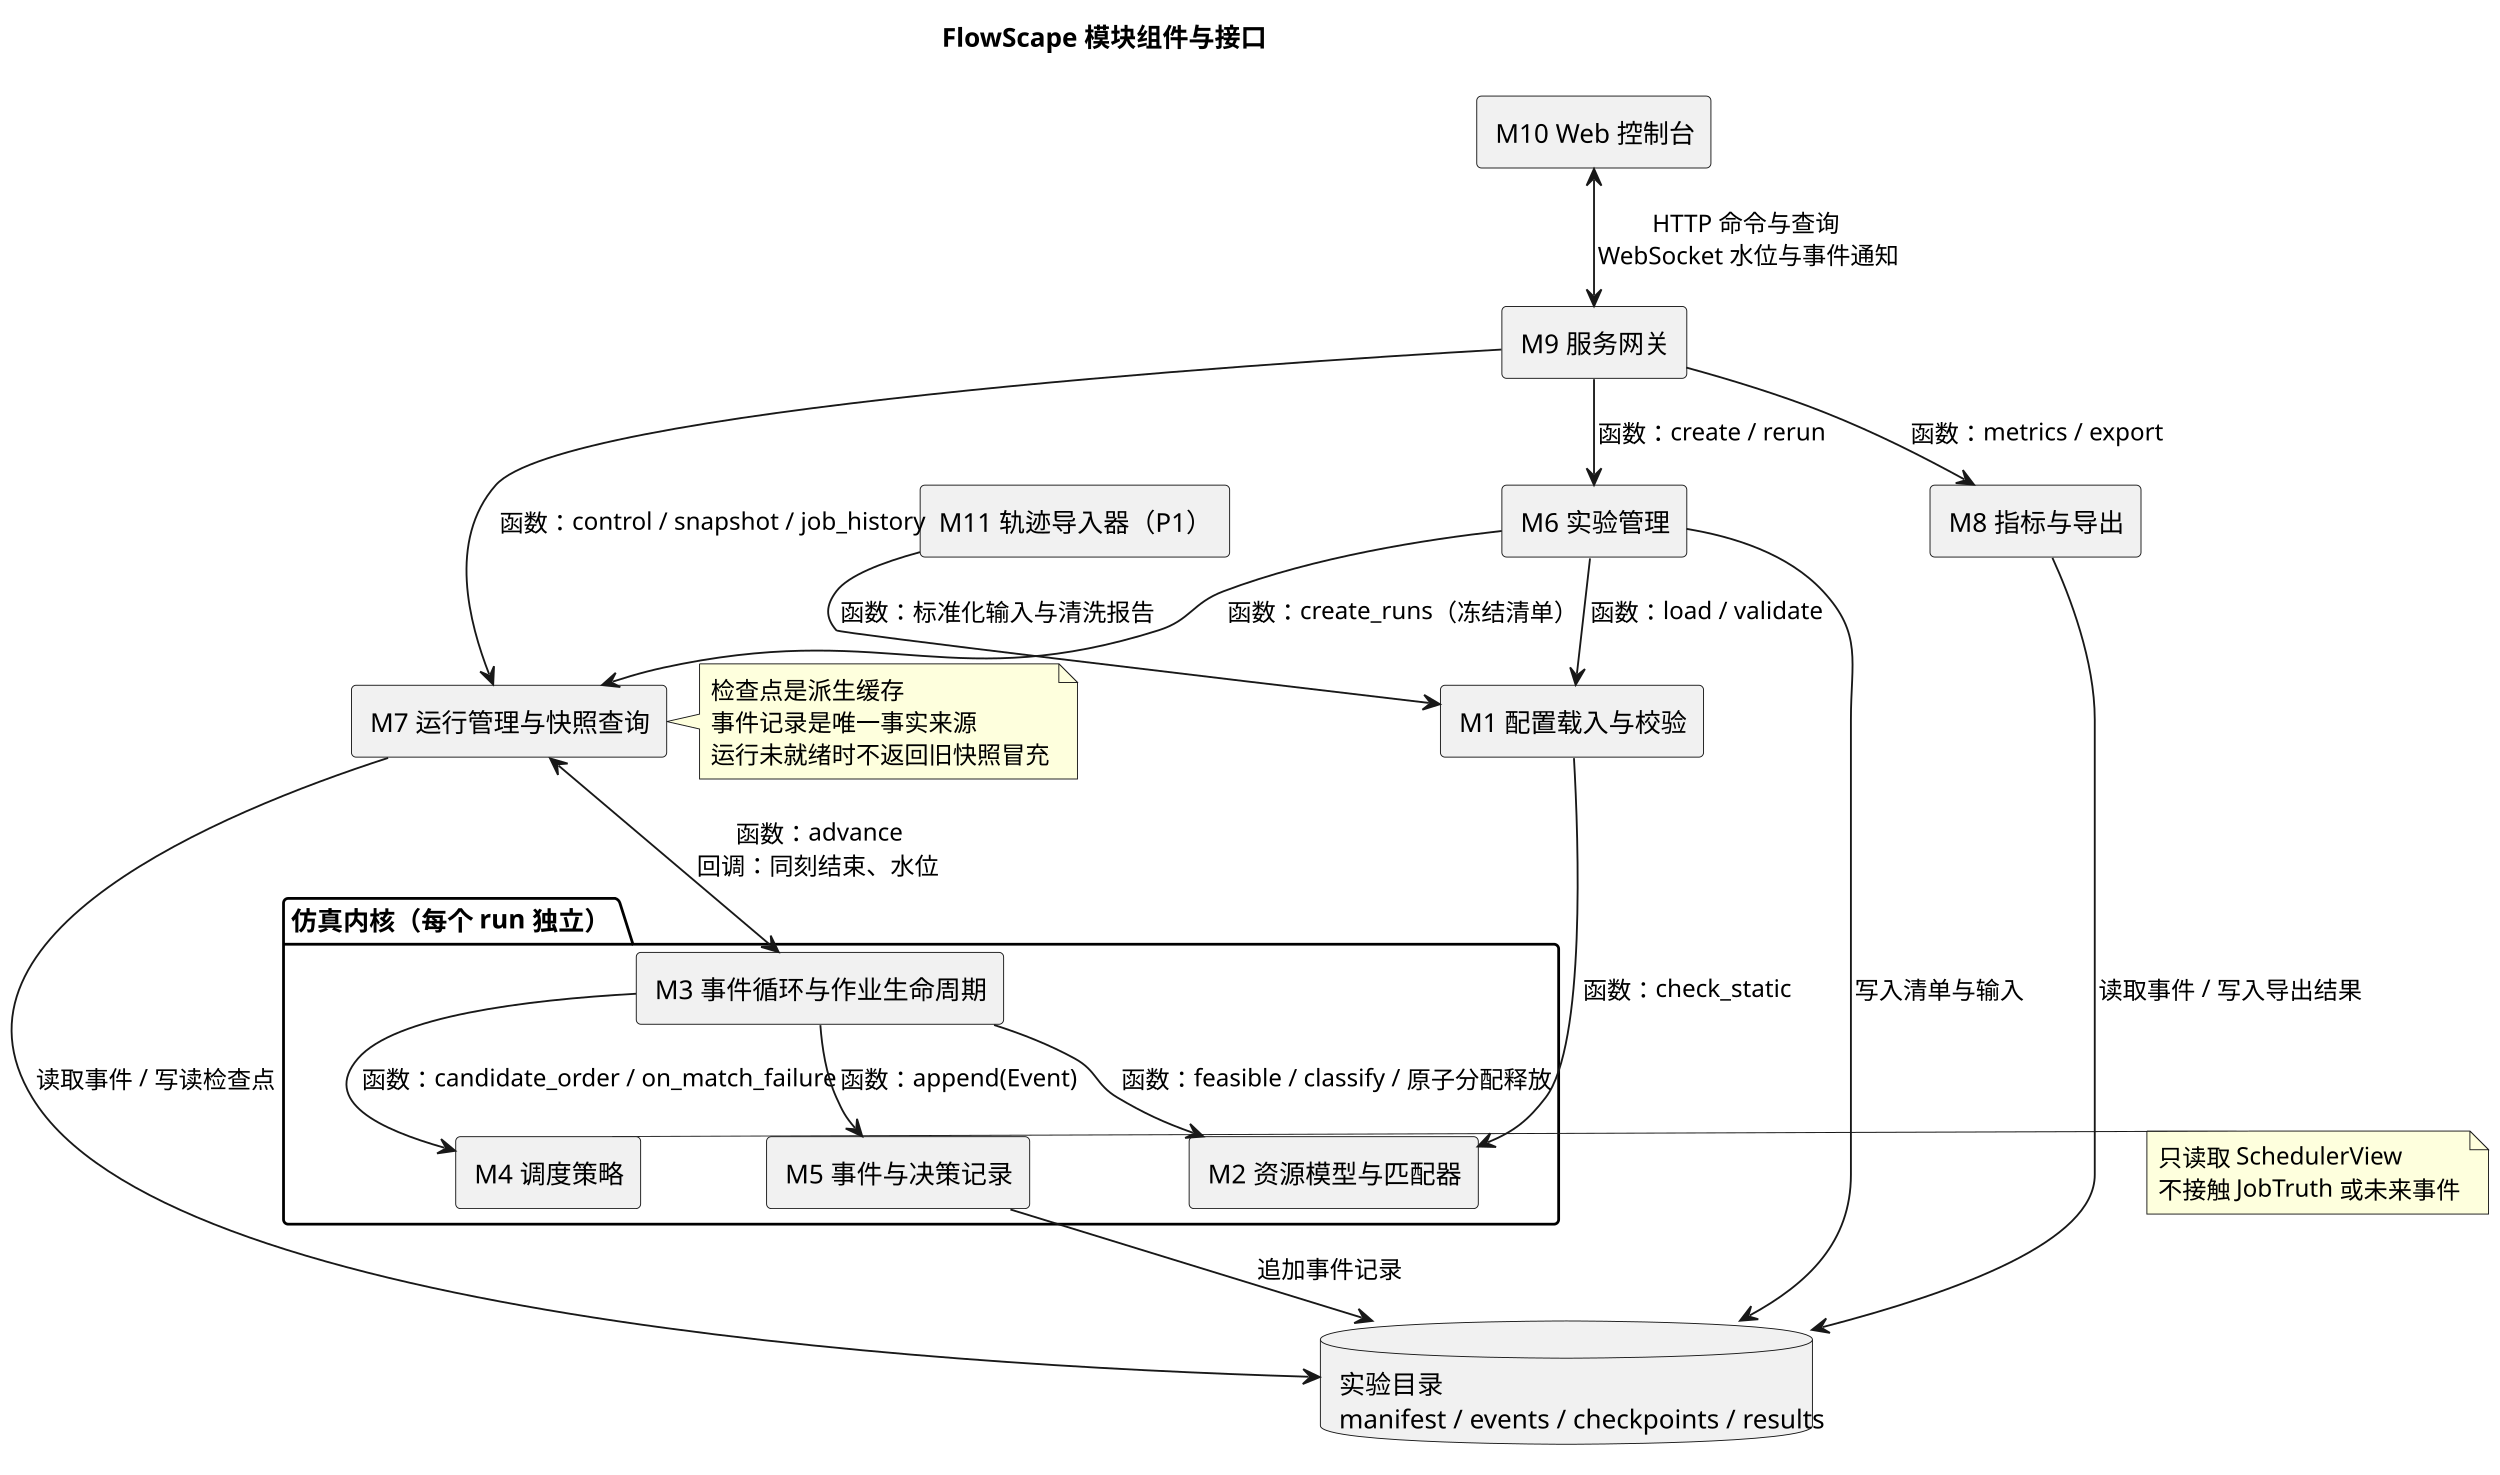
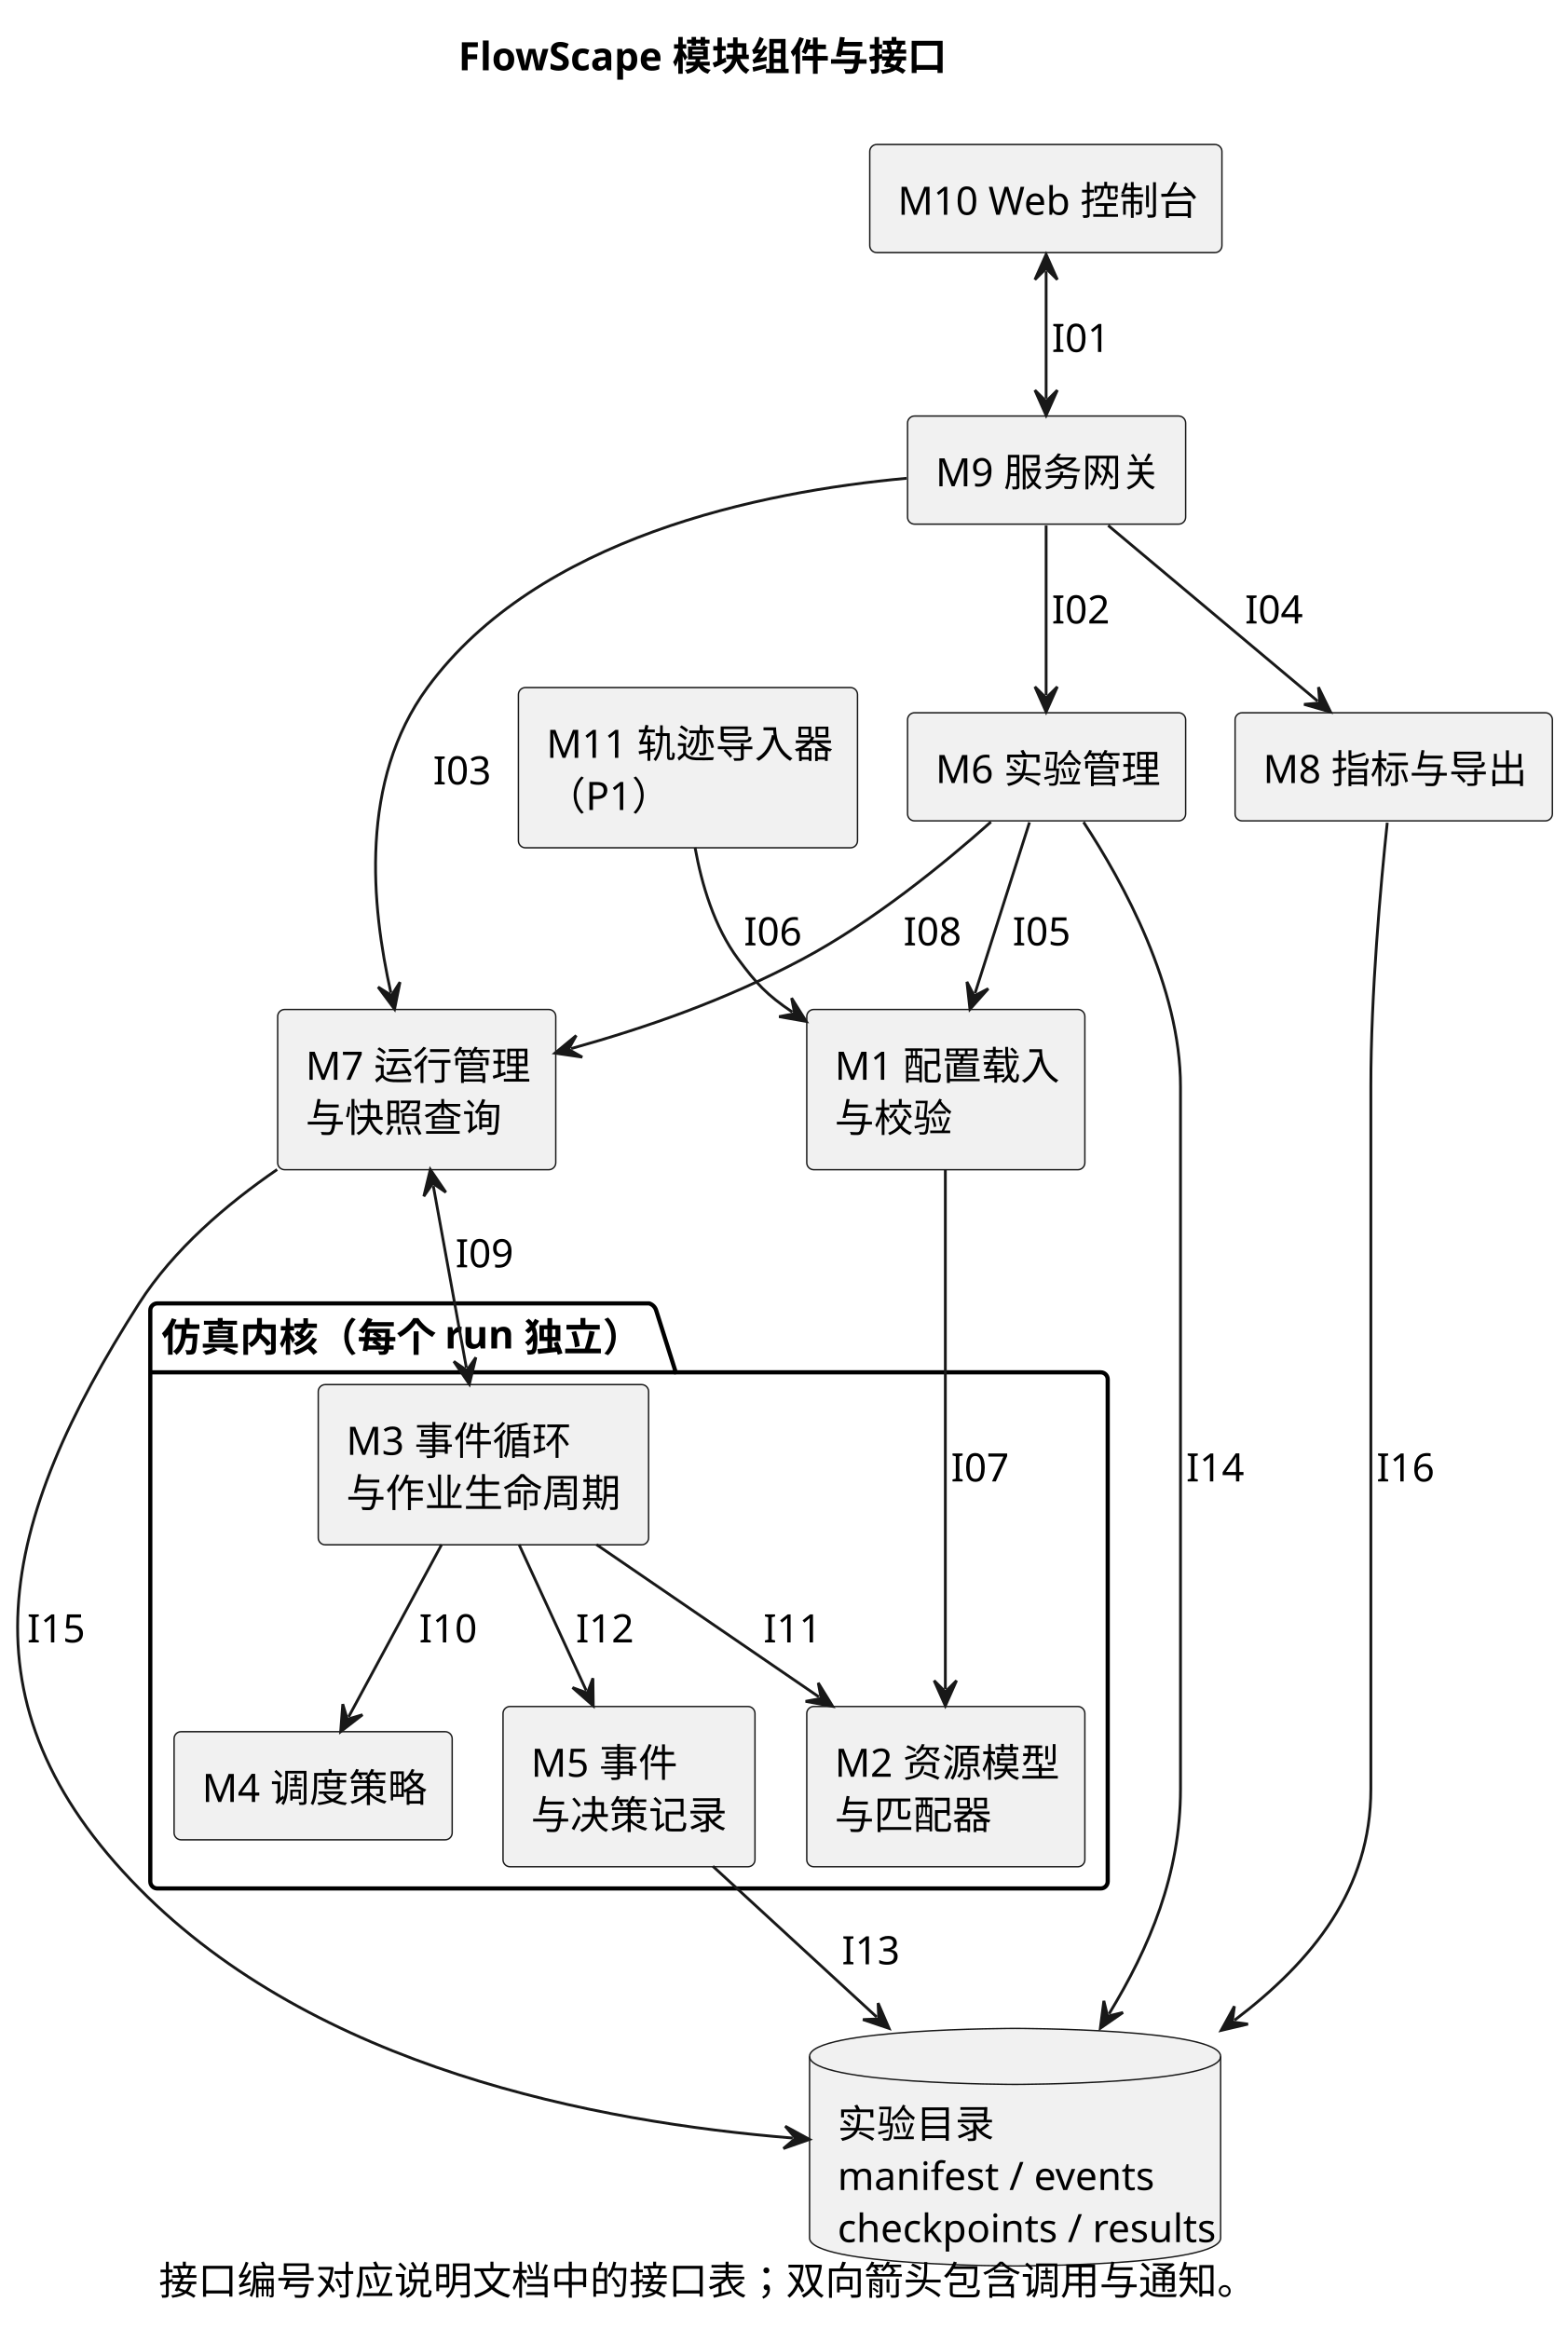
- <svg xmlns="http://www.w3.org/2000/svg" contentStyleType="text/css" data-diagram-type="DESCRIPTION" height="792px" preserveAspectRatio="none" style="width:1343px;height:792px;background:#FFFFFF;" version="1.1" viewBox="0 0 1343 792" width="1343px" zoomAndPan="magnify">
+ <svg xmlns="http://www.w3.org/2000/svg" contentStyleType="text/css" data-diagram-type="DESCRIPTION" height="832px" preserveAspectRatio="none" style="width:560px;height:832px;background:#FFFFFF;" version="1.1" viewBox="0 0 560 832" width="560px" zoomAndPan="magnify">
  <defs />
  <g>
    <g class="title" data-source-line="2">
-       <text fill="#000000" font-family="sans-serif" font-size="14" font-weight="bold" lengthAdjust="spacing" textLength="178.083" x="505.959" y="25.107">FlowScape 模块组件与接口</text>
+       <text fill="#000000" font-family="sans-serif" font-size="14" font-weight="bold" lengthAdjust="spacing" textLength="178.083" x="163.708" y="25.107">FlowScape 模块组件与接口</text>
    </g>
-     <g class="cluster" data-entity="....... run ..." data-source-line="12" data-uid="ent0009" id="cluster_....... run ...">
-       <path d="M154.808,482.621 L330.514,482.621 A3.75,3.75 0 0 1 333.014,485.121 L340.014,507.242 L834.808,507.242 A2.5,2.5 0 0 1 837.308,509.742 L837.308,655.121 A2.5,2.5 0 0 1 834.808,657.621 L154.808,657.621 A2.5,2.5 0 0 1 152.308,655.121 L152.308,485.121 A2.5,2.5 0 0 1 154.808,482.621" fill="none" style="stroke:#000000;stroke-width:1.5;" />
-       <line style="stroke:#000000;stroke-width:1.5;" x1="152.308" x2="340.014" y1="507.242" y2="507.242" />
-       <text fill="#000000" font-family="sans-serif" font-size="14" font-weight="bold" lengthAdjust="spacing" textLength="174.706" x="156.308" y="499.728">仿真内核（每个 run 独立）</text>
+     <g class="cluster" data-entity="....... run ..." data-source-line="15" data-uid="ent0009" id="cluster_....... run ...">
+       <path d="M56.184,465.621 L231.89,465.621 A3.75,3.75 0 0 1 234.39,468.121 L241.39,490.242 L393.184,490.242 A2.5,2.5 0 0 1 395.684,492.742 L395.684,672.121 A2.5,2.5 0 0 1 393.184,674.621 L56.184,674.621 A2.5,2.5 0 0 1 53.684,672.121 L53.684,468.121 A2.5,2.5 0 0 1 56.184,465.621" fill="none" style="stroke:#000000;stroke-width:1.5;" />
+       <line style="stroke:#000000;stroke-width:1.5;" x1="53.684" x2="241.39" y1="490.242" y2="490.242" />
+       <text fill="#000000" font-family="sans-serif" font-size="14" font-weight="bold" lengthAdjust="spacing" textLength="174.706" x="57.684" y="482.728">仿真内核（每个 run 独立）</text>
    </g>
-     <g class="entity" data-entity="M10" data-source-line="5" data-uid="ent0002" id="entity_M10">
-       <rect fill="#F1F1F1" height="38.621" rx="2.5" ry="2.5" style="stroke:#181818;stroke-width:0.5;" width="125.8" x="793.308" y="51.621" />
-       <text fill="#000000" font-family="sans-serif" font-size="14" lengthAdjust="spacing" textLength="105.8" x="803.308" y="76.728">M10 Web 控制台</text>
+     <g class="entity" data-entity="M10" data-source-line="8" data-uid="ent0002" id="entity_M10">
+       <rect fill="#F1F1F1" height="38.621" rx="2.5" ry="2.5" style="stroke:#181818;stroke-width:0.5;" width="125.8" x="310.684" y="51.621" />
+       <text fill="#000000" font-family="sans-serif" font-size="14" lengthAdjust="spacing" textLength="105.8" x="320.684" y="76.728">M10 Web 控制台</text>
    </g>
-     <g class="entity" data-entity="M9" data-source-line="6" data-uid="ent0003" id="entity_M9">
-       <rect fill="#F1F1F1" height="38.621" rx="2.5" ry="2.5" style="stroke:#181818;stroke-width:0.5;" width="99.338" x="806.808" y="164.621" />
-       <text fill="#000000" font-family="sans-serif" font-size="14" lengthAdjust="spacing" textLength="79.338" x="816.808" y="189.728">M9 服务网关</text>
+     <g class="entity" data-entity="M9" data-source-line="9" data-uid="ent0003" id="entity_M9">
+       <rect fill="#F1F1F1" height="38.621" rx="2.5" ry="2.5" style="stroke:#181818;stroke-width:0.5;" width="99.338" x="324.184" y="148.621" />
+       <text fill="#000000" font-family="sans-serif" font-size="14" lengthAdjust="spacing" textLength="79.338" x="334.184" y="173.728">M9 服务网关</text>
    </g>
-     <g class="entity" data-entity="M6" data-source-line="7" data-uid="ent0004" id="entity_M6">
-       <rect fill="#F1F1F1" height="38.621" rx="2.5" ry="2.5" style="stroke:#181818;stroke-width:0.5;" width="99.338" x="806.808" y="260.621" />
-       <text fill="#000000" font-family="sans-serif" font-size="14" lengthAdjust="spacing" textLength="79.338" x="816.808" y="285.728">M6 实验管理</text>
+     <g class="entity" data-entity="M6" data-source-line="10" data-uid="ent0004" id="entity_M6">
+       <rect fill="#F1F1F1" height="38.621" rx="2.5" ry="2.5" style="stroke:#181818;stroke-width:0.5;" width="99.338" x="324.184" y="254.621" />
+       <text fill="#000000" font-family="sans-serif" font-size="14" lengthAdjust="spacing" textLength="79.338" x="334.184" y="279.728">M6 实验管理</text>
    </g>
-     <g class="entity" data-entity="M7" data-source-line="8" data-uid="ent0005" id="entity_M7">
-       <rect fill="#F1F1F1" height="38.621" rx="2.5" ry="2.5" style="stroke:#181818;stroke-width:0.5;" width="169.338" x="188.808" y="368.121" />
-       <text fill="#000000" font-family="sans-serif" font-size="14" lengthAdjust="spacing" textLength="149.338" x="198.808" y="393.228">M7 运行管理与快照查询</text>
+     <g class="entity" data-entity="M7" data-source-line="11" data-uid="ent0005" id="entity_M7">
+       <rect fill="#F1F1F1" height="57.242" rx="2.5" ry="2.5" style="stroke:#181818;stroke-width:0.5;" width="99.338" x="99.184" y="360.621" />
+       <text fill="#000000" font-family="sans-serif" font-size="14" lengthAdjust="spacing" textLength="79.338" x="109.184" y="385.728">M7 运行管理</text>
+       <text fill="#000000" font-family="sans-serif" font-size="14" lengthAdjust="spacing" textLength="70" x="109.184" y="404.35">与快照查询</text>
    </g>
-     <g class="entity" data-entity="M8" data-source-line="9" data-uid="ent0006" id="entity_M8">
-       <rect fill="#F1F1F1" height="38.621" rx="2.5" ry="2.5" style="stroke:#181818;stroke-width:0.5;" width="113.338" x="1036.807" y="260.621" />
-       <text fill="#000000" font-family="sans-serif" font-size="14" lengthAdjust="spacing" textLength="93.338" x="1046.807" y="285.728">M8 指标与导出</text>
+     <g class="entity" data-entity="M8" data-source-line="12" data-uid="ent0006" id="entity_M8">
+       <rect fill="#F1F1F1" height="38.621" rx="2.5" ry="2.5" style="stroke:#181818;stroke-width:0.5;" width="113.338" x="441.184" y="254.621" />
+       <text fill="#000000" font-family="sans-serif" font-size="14" lengthAdjust="spacing" textLength="93.338" x="451.184" y="279.728">M8 指标与导出</text>
    </g>
-     <g class="entity" data-entity="M1" data-source-line="10" data-uid="ent0007" id="entity_M1">
-       <rect fill="#F1F1F1" height="38.621" rx="2.5" ry="2.5" style="stroke:#181818;stroke-width:0.5;" width="141.338" x="773.808" y="368.121" />
-       <text fill="#000000" font-family="sans-serif" font-size="14" lengthAdjust="spacing" textLength="121.338" x="783.808" y="393.228">M1 配置载入与校验</text>
+     <g class="entity" data-entity="M1" data-source-line="13" data-uid="ent0007" id="entity_M1">
+       <rect fill="#F1F1F1" height="57.242" rx="2.5" ry="2.5" style="stroke:#181818;stroke-width:0.5;" width="99.338" x="288.184" y="360.621" />
+       <text fill="#000000" font-family="sans-serif" font-size="14" lengthAdjust="spacing" textLength="79.338" x="298.184" y="385.728">M1 配置载入</text>
+       <text fill="#000000" font-family="sans-serif" font-size="14" lengthAdjust="spacing" textLength="42" x="298.184" y="404.35">与校验</text>
    </g>
-     <g class="entity" data-entity="M11" data-source-line="11" data-uid="ent0008" id="entity_M11">
-       <rect fill="#F1F1F1" height="38.621" rx="2.5" ry="2.5" style="stroke:#181818;stroke-width:0.5;" width="166.248" x="494.308" y="260.621" />
-       <text fill="#000000" font-family="sans-serif" font-size="14" lengthAdjust="spacing" textLength="146.248" x="504.308" y="285.728">M11 轨迹导入器（P1）</text>
+     <g class="entity" data-entity="M11" data-source-line="14" data-uid="ent0008" id="entity_M11">
+       <rect fill="#F1F1F1" height="57.242" rx="2.5" ry="2.5" style="stroke:#181818;stroke-width:0.5;" width="121.124" x="185.184" y="245.621" />
+       <text fill="#000000" font-family="sans-serif" font-size="14" lengthAdjust="spacing" textLength="101.124" x="195.184" y="270.728">M11 轨迹导入器</text>
+       <text fill="#000000" font-family="sans-serif" font-size="14" lengthAdjust="spacing" textLength="45.124" x="195.184" y="289.35">（P1）</text>
    </g>
-     <g class="entity" data-entity="Store" data-source-line="18" data-uid="ent0014" id="entity_Store">
-       <path d="M709.308,719.621 C709.308,709.621 841.472,709.621 841.472,709.621 C841.472,709.621 973.638,709.621 973.638,719.621 L973.638,765.863 C973.638,775.863 841.472,775.863 841.472,775.863 C841.472,775.863 709.308,775.863 709.308,765.863 L709.308,719.621" fill="#F1F1F1" style="stroke:#181818;stroke-width:0.5;" />
-       <path d="M709.308,719.621 C709.308,729.621 841.472,729.621 841.472,729.621 C841.472,729.621 973.638,729.621 973.638,719.621" fill="none" style="stroke:#181818;stroke-width:0.5;" />
-       <text fill="#000000" font-family="sans-serif" font-size="14" lengthAdjust="spacing" textLength="56" x="719.308" y="748.729">实验目录</text>
-       <text fill="#000000" font-family="sans-serif" font-size="14" lengthAdjust="spacing" textLength="244.33" x="719.308" y="767.35">manifest / events / checkpoints / results</text>
+     <g class="entity" data-entity="Store" data-source-line="21" data-uid="ent0014" id="entity_Store">
+       <path d="M289.184,734.621 C289.184,724.621 362.601,724.621 362.601,724.621 C362.601,724.621 436.018,724.621 436.018,734.621 L436.018,799.484 C436.018,809.484 362.601,809.484 362.601,809.484 C362.601,809.484 289.184,809.484 289.184,799.484 L289.184,734.621" fill="#F1F1F1" style="stroke:#181818;stroke-width:0.5;" />
+       <path d="M289.184,734.621 C289.184,744.621 362.601,744.621 362.601,744.621 C362.601,744.621 436.018,744.621 436.018,734.621" fill="none" style="stroke:#181818;stroke-width:0.5;" />
+       <text fill="#000000" font-family="sans-serif" font-size="14" lengthAdjust="spacing" textLength="56" x="299.184" y="763.729">实验目录</text>
+       <text fill="#000000" font-family="sans-serif" font-size="14" lengthAdjust="spacing" textLength="105.827" x="299.184" y="782.35">manifest / events</text>
+       <text fill="#000000" font-family="sans-serif" font-size="14" lengthAdjust="spacing" textLength="126.834" x="299.184" y="800.971">checkpoints / results</text>
    </g>
-     <g class="entity" data-entity="GMN31" data-source-line="36" data-uid="ent0032" id="entity_GMN31">
-       <path d="M1153.307,607.621 L1153.307,652.203 A0,0 0 0 0 1153.307,652.203 L1336.833,652.203 A0,0 0 0 0 1336.833,652.203 L1336.833,617.621 L1326.833,607.621 L1209.457,607.621 L328.893,610.542 L1201.457,607.621 L1153.307,607.621 A0,0 0 0 0 1153.307,607.621" fill="#FEFFDD" style="stroke:#181818;stroke-width:0.5;" />
-       <path d="M1326.833,607.621 L1326.833,617.621 L1336.833,617.621 L1326.833,607.621" fill="#FEFFDD" style="stroke:#181818;stroke-width:0.5;" />
-       <text fill="#000000" font-family="sans-serif" font-size="13" lengthAdjust="spacing" textLength="129.327" x="1159.307" y="626.649">只读取 SchedulerView</text>
-       <text fill="#000000" font-family="sans-serif" font-size="13" lengthAdjust="spacing" textLength="162.525" x="1159.307" y="643.94">不接触 JobTruth 或未来事件</text>
+     <g class="entity" data-entity="M3" data-source-line="16" data-uid="ent0010" id="entity_M3">
+       <rect fill="#F1F1F1" height="57.242" rx="2.5" ry="2.5" style="stroke:#181818;stroke-width:0.5;" width="118" x="113.684" y="494.621" />
+       <text fill="#000000" font-family="sans-serif" font-size="14" lengthAdjust="spacing" textLength="79.338" x="123.684" y="519.729">M3 事件循环</text>
+       <text fill="#000000" font-family="sans-serif" font-size="14" lengthAdjust="spacing" textLength="98" x="123.684" y="538.35">与作业生命周期</text>
    </g>
-     <g class="entity" data-entity="GMN34" data-source-line="40" data-uid="ent0035" id="entity_GMN34">
-       <path d="M375.808,356.621 L375.808,383.621 L358.175,387.621 L375.808,391.621 L375.808,418.494 A0,0 0 0 0 375.808,418.494 L578.808,418.494 A0,0 0 0 0 578.808,418.494 L578.808,366.621 L568.808,356.621 L375.808,356.621 A0,0 0 0 0 375.808,356.621" fill="#FEFFDD" style="stroke:#181818;stroke-width:0.5;" />
-       <path d="M568.808,356.621 L568.808,366.621 L578.808,366.621 L568.808,356.621" fill="#FEFFDD" style="stroke:#181818;stroke-width:0.5;" />
-       <text fill="#000000" font-family="sans-serif" font-size="13" lengthAdjust="spacing" textLength="104" x="381.808" y="375.649">检查点是派生缓存</text>
-       <text fill="#000000" font-family="sans-serif" font-size="13" lengthAdjust="spacing" textLength="143" x="381.808" y="392.94">事件记录是唯一事实来源</text>
-       <text fill="#000000" font-family="sans-serif" font-size="13" lengthAdjust="spacing" textLength="182" x="381.808" y="410.231">运行未就绪时不返回旧快照冒充</text>
+     <g class="entity" data-entity="M4" data-source-line="17" data-uid="ent0011" id="entity_M4">
+       <rect fill="#F1F1F1" height="38.621" rx="2.5" ry="2.5" style="stroke:#181818;stroke-width:0.5;" width="99.338" x="62.184" y="618.621" />
+       <text fill="#000000" font-family="sans-serif" font-size="14" lengthAdjust="spacing" textLength="79.338" x="72.184" y="643.729">M4 调度策略</text>
    </g>
-     <g class="entity" data-entity="M3" data-source-line="13" data-uid="ent0010" id="entity_M3">
-       <rect fill="#F1F1F1" height="38.621" rx="2.5" ry="2.5" style="stroke:#181818;stroke-width:0.5;" width="197.338" x="341.808" y="511.621" />
-       <text fill="#000000" font-family="sans-serif" font-size="14" lengthAdjust="spacing" textLength="177.338" x="351.808" y="536.729">M3 事件循环与作业生命周期</text>
+     <g class="entity" data-entity="M2" data-source-line="18" data-uid="ent0012" id="entity_M2">
+       <rect fill="#F1F1F1" height="57.242" rx="2.5" ry="2.5" style="stroke:#181818;stroke-width:0.5;" width="99.338" x="288.184" y="609.621" />
+       <text fill="#000000" font-family="sans-serif" font-size="14" lengthAdjust="spacing" textLength="79.338" x="298.184" y="634.729">M2 资源模型</text>
+       <text fill="#000000" font-family="sans-serif" font-size="14" lengthAdjust="spacing" textLength="56" x="298.184" y="653.35">与匹配器</text>
    </g>
-     <g class="entity" data-entity="M4" data-source-line="14" data-uid="ent0011" id="entity_M4">
-       <rect fill="#F1F1F1" height="38.621" rx="2.5" ry="2.5" style="stroke:#181818;stroke-width:0.5;" width="99.338" x="244.808" y="610.621" />
-       <text fill="#000000" font-family="sans-serif" font-size="14" lengthAdjust="spacing" textLength="79.338" x="254.808" y="635.729">M4 调度策略</text>
-     </g>
-     <g class="entity" data-entity="M2" data-source-line="15" data-uid="ent0012" id="entity_M2">
-       <rect fill="#F1F1F1" height="38.621" rx="2.5" ry="2.5" style="stroke:#181818;stroke-width:0.5;" width="155.338" x="638.808" y="610.621" />
-       <text fill="#000000" font-family="sans-serif" font-size="14" lengthAdjust="spacing" textLength="135.338" x="648.808" y="635.729">M2 资源模型与匹配器</text>
-     </g>
-     <g class="entity" data-entity="M5" data-source-line="16" data-uid="ent0013" id="entity_M5">
-       <rect fill="#F1F1F1" height="38.621" rx="2.5" ry="2.5" style="stroke:#181818;stroke-width:0.5;" width="141.338" x="411.808" y="610.621" />
-       <text fill="#000000" font-family="sans-serif" font-size="14" lengthAdjust="spacing" textLength="121.338" x="421.808" y="635.729">M5 事件与决策记录</text>
+     <g class="entity" data-entity="M5" data-source-line="19" data-uid="ent0013" id="entity_M5">
+       <rect fill="#F1F1F1" height="57.242" rx="2.5" ry="2.5" style="stroke:#181818;stroke-width:0.5;" width="90" x="179.684" y="609.621" />
+       <text fill="#000000" font-family="sans-serif" font-size="14" lengthAdjust="spacing" textLength="51.338" x="189.684" y="634.729">M5 事件</text>
+       <text fill="#000000" font-family="sans-serif" font-size="14" lengthAdjust="spacing" textLength="70" x="189.684" y="653.35">与决策记录</text>
    </g>
    <g class="link" data-entity-1="M10" data-entity-2="M9" data-uid="lnk15" id="link_M10_M9">
-       <polygon fill="#181818" points="856.308,90.7,852.308,99.7,856.308,95.7,860.308,99.7,856.308,90.7" style="stroke:#181818;stroke-width:1;" />
-       <polygon fill="#181818" points="856.308,164.482,860.308,155.482,856.308,159.482,852.308,155.482,856.308,164.482" style="stroke:#181818;stroke-width:1;" />
-       <path d="M856.308,96.7 C856.308,117.19 856.308,137.967 856.308,158.482" fill="none" style="stroke:#181818;stroke-width:1;" />
-       <text fill="#000000" font-family="sans-serif" font-size="13" lengthAdjust="spacing" textLength="102.553" x="887.573" y="124.649">HTTP 命令与查询</text>
-       <text fill="#000000" font-family="sans-serif" font-size="13" lengthAdjust="spacing" textLength="161.084" x="858.308" y="141.94">WebSocket 水位与事件通知</text>
+       <polygon fill="#181818" points="373.684,90.89,369.684,99.89,373.684,95.89,377.684,99.89,373.684,90.89" style="stroke:#181818;stroke-width:1;" />
+       <polygon fill="#181818" points="373.684,148.391,377.684,139.391,373.684,143.391,369.684,139.391,373.684,148.391" style="stroke:#181818;stroke-width:1;" />
+       <path d="M373.684,96.89 C373.684,113.545 373.684,125.748 373.684,142.391" fill="none" style="stroke:#181818;stroke-width:1;" />
+       <text fill="#000000" font-family="sans-serif" font-size="14" lengthAdjust="spacing" textLength="19.462" x="375.684" y="125.728">I01</text>
    </g>
    <g class="link" data-entity-1="M9" data-entity-2="M6" data-uid="lnk16" id="link_M9_M6">
-       <polygon fill="#181818" points="856.308,260.588,860.308,251.588,856.308,255.588,852.308,251.588,856.308,260.588" style="stroke:#181818;stroke-width:1;" />
-       <path d="M856.308,203.692 C856.308,220.172 856.308,238.12 856.308,254.588" fill="none" style="stroke:#181818;stroke-width:1;" />
-       <text fill="#000000" font-family="sans-serif" font-size="13" lengthAdjust="spacing" textLength="116.314" x="858.308" y="237.649">函数：create / rerun</text>
+       <polygon fill="#181818" points="373.684,254.338,377.684,245.338,373.684,249.338,369.684,245.338,373.684,254.338" style="stroke:#181818;stroke-width:1;" />
+       <path d="M373.684,187.714 C373.684,206.527 373.684,229.458 373.684,248.338" fill="none" style="stroke:#181818;stroke-width:1;" />
+       <text fill="#000000" font-family="sans-serif" font-size="14" lengthAdjust="spacing" textLength="19.462" x="375.684" y="222.728">I02</text>
    </g>
    <g class="link" data-entity-1="M9" data-entity-2="M7" data-uid="lnk17" id="link_M9_M7">
-       <polygon fill="#181818" points="264.934,367.727,265.386,357.888,263.115,363.069,257.934,360.798,264.934,367.727" style="stroke:#181818;stroke-width:1;" />
-       <path d="M806.582,187.781 C670.872,195.545 301.872,220.216 266.308,260.621 C240.252,290.223 252.115,334.901 262.751,362.138" fill="none" style="stroke:#181818;stroke-width:1;" />
-       <text fill="#000000" font-family="sans-serif" font-size="13" lengthAdjust="spacing" textLength="215.319" x="268.308" y="285.649">函数：control / snapshot / job_history</text>
+       <polygon fill="#181818" points="140.935,360.512,142.875,350.856,139.844,355.632,135.067,352.601,140.935,360.512" style="stroke:#181818;stroke-width:1;" />
+       <path d="M323.83,170.856 C271.687,175.633 192.064,191.928 152.684,245.621 C128.24,278.95 132.676,323.581 139.626,354.656" fill="none" style="stroke:#181818;stroke-width:1;" />
+       <text fill="#000000" font-family="sans-serif" font-size="14" lengthAdjust="spacing" textLength="19.462" x="154.684" y="280.228">I03</text>
    </g>
    <g class="link" data-entity-1="M9" data-entity-2="M8" data-uid="lnk18" id="link_M9_M8">
-       <polygon fill="#181818" points="1060.434,260.355,1054.462,252.523,1056.049,257.953,1050.619,259.539,1060.434,260.355" style="stroke:#181818;stroke-width:1;" />
-       <path d="M905.896,197.463 C928.868,203.751 956.327,212.085 980.308,221.621 C1008.125,232.683 1033.015,245.337 1055.172,257.472" fill="none" style="stroke:#181818;stroke-width:1;" />
-       <text fill="#000000" font-family="sans-serif" font-size="13" lengthAdjust="spacing" textLength="127.855" x="1026.307" y="237.649">函数：metrics / export</text>
+       <polygon fill="#181818" points="475.289,254.338,470.964,245.49,471.458,251.125,465.823,251.62,475.289,254.338" style="stroke:#181818;stroke-width:1;" />
+       <path d="M395.853,187.714 C418.284,206.527 448.18,231.602 470.692,250.483" fill="none" style="stroke:#181818;stroke-width:1;" />
+       <text fill="#000000" font-family="sans-serif" font-size="14" lengthAdjust="spacing" textLength="19.462" x="444.684" y="222.728">I04</text>
    </g>
    <g class="link" data-entity-1="M6" data-entity-2="M1" data-uid="lnk19" id="link_M6_M1">
-       <polygon fill="#181818" points="846.434,367.923,851.426,359.433,846.999,362.955,843.477,358.529,846.434,367.923" style="stroke:#181818;stroke-width:1;" />
-       <path d="M854.162,299.982 C851.978,319.185 849.29,342.818 847.112,361.962" fill="none" style="stroke:#181818;stroke-width:1;" />
-       <text fill="#000000" font-family="sans-serif" font-size="13" lengthAdjust="spacing" textLength="119.222" x="854.308" y="333.649">函数：load / validate</text>
+       <polygon fill="#181818" points="346.469,360.546,353.012,353.185,347.987,355.782,345.39,350.756,346.469,360.546" style="stroke:#181818;stroke-width:1;" />
+       <path d="M367.74,293.781 C361.948,311.96 354.896,334.094 348.291,354.829" fill="none" style="stroke:#181818;stroke-width:1;" />
+       <text fill="#000000" font-family="sans-serif" font-size="14" lengthAdjust="spacing" textLength="19.462" x="361.684" y="337.728">I05</text>
    </g>
    <g class="link" data-entity-1="M11" data-entity-2="M1" data-uid="lnk20" id="link_M11_M1">
-       <polygon fill="#181818" points="773.527,378.315,765.056,373.291,768.561,377.731,764.121,381.236,773.527,378.315" style="stroke:#181818;stroke-width:1;" />
-       <path d="M494.224,296.605 C473.646,302.191 455.641,309.229 449.308,317.621 C443.685,325.071 443.119,331.635 449.308,338.621 C450.644,340.13 654.274,364.28 767.568,377.614" fill="none" style="stroke:#181818;stroke-width:1;" />
-       <text fill="#000000" font-family="sans-serif" font-size="13" lengthAdjust="spacing" textLength="169" x="451.308" y="333.649">函数：标准化输入与清洗报告</text>
+       <polygon fill="#181818" points="288.003,364.892,282.769,356.549,283.855,362.1,278.303,363.186,288.003,364.892" style="stroke:#181818;stroke-width:1;" />
+       <path d="M248.285,302.812 C250.645,315.904 255.137,331.142 263.684,342.621 C270.169,351.33 273.882,355.39 283.025,361.542" fill="none" style="stroke:#181818;stroke-width:1;" />
+       <text fill="#000000" font-family="sans-serif" font-size="14" lengthAdjust="spacing" textLength="19.462" x="265.684" y="337.728">I06</text>
    </g>
    <g class="link" data-entity-1="M1" data-entity-2="M2" data-uid="lnk21" id="link_M1_M2">
-       <polygon fill="#181818" points="793.827,615.917,803.673,616.168,798.447,614.004,800.612,608.777,793.827,615.917" style="stroke:#181818;stroke-width:1;" />
-       <path d="M845.531,407.274 C848.047,451.559 851.89,561.429 830.308,589.621 C821.076,601.679 813.474,607.779 799.371,613.621" fill="none" style="stroke:#181818;stroke-width:1;" />
-       <text fill="#000000" font-family="sans-serif" font-size="13" lengthAdjust="spacing" textLength="110.532" x="850.308" y="536.649">函数：check_static</text>
+       <polygon fill="#181818" points="337.684,609.369,341.684,600.369,337.684,604.369,333.684,600.369,337.684,609.369" style="stroke:#181818;stroke-width:1;" />
+       <path d="M337.684,417.975 C337.684,465.539 337.684,555.874 337.684,603.369" fill="none" style="stroke:#181818;stroke-width:1;" />
+       <text fill="#000000" font-family="sans-serif" font-size="14" lengthAdjust="spacing" textLength="19.462" x="339.684" y="529.229">I07</text>
    </g>
    <g class="link" data-entity-1="M6" data-entity-2="M7" data-uid="lnk22" id="link_M6_M7">
-       <polygon fill="#181818" points="323.407,368.014,333.2,369.06,328.166,366.48,330.746,361.446,323.407,368.014" style="stroke:#181818;stroke-width:1;" />
-       <path d="M806.736,285.234 C765.652,289.807 706.272,299.14 657.308,317.621 C640.335,324.027 639.609,333.168 622.308,338.621 C513.524,372.906 478.289,334.955 366.308,356.621 C352.15,359.36 342.852,361.748 329.118,366.173" fill="none" style="stroke:#181818;stroke-width:1;" />
-       <text fill="#000000" font-family="sans-serif" font-size="13" lengthAdjust="spacing" textLength="185.65" x="659.308" y="333.649">函数：create_runs（冻结清单）</text>
+       <polygon fill="#181818" points="198.243,376.212,207.988,377.636,203.057,374.863,205.83,369.932,198.243,376.212" style="stroke:#181818;stroke-width:1;" />
+       <path d="M353.971,293.625 C337.175,308.566 311.828,329.236 286.684,342.621 C258.849,357.438 231.072,367.015 204.02,374.593" fill="none" style="stroke:#181818;stroke-width:1;" />
+       <text fill="#000000" font-family="sans-serif" font-size="14" lengthAdjust="spacing" textLength="19.462" x="322.684" y="337.728">I08</text>
    </g>
    <g class="link" data-entity-1="M7" data-entity-2="M3" data-uid="lnk23" id="link_M7_M3">
-       <polygon fill="#181818" points="295.484,407.411,299.764,416.281,299.298,410.644,304.936,410.178,295.484,407.411" style="stroke:#181818;stroke-width:1;" />
-       <polygon fill="#181818" points="418.305,511.479,414.025,502.609,414.491,508.246,408.853,508.712,418.305,511.479" style="stroke:#181818;stroke-width:1;" />
-       <path d="M300.062,411.29 C332.091,438.429 381.796,480.544 413.728,507.6" fill="none" style="stroke:#181818;stroke-width:1;" />
-       <text fill="#000000" font-family="sans-serif" font-size="13" lengthAdjust="spacing" textLength="88.15" x="395.233" y="452.649">函数：advance</text>
-       <text fill="#000000" font-family="sans-serif" font-size="13" lengthAdjust="spacing" textLength="130" x="374.308" y="469.94">回调：同刻结束、水位</text>
+       <polygon fill="#181818" points="153.715,417.793,151.39,427.363,154.61,422.712,159.261,425.932,153.715,417.793" style="stroke:#181818;stroke-width:1;" />
+       <polygon fill="#181818" points="167.66,494.486,169.985,484.916,166.765,489.567,162.114,486.347,167.66,494.486" style="stroke:#181818;stroke-width:1;" />
+       <path d="M154.789,423.696 C158.885,446.224 162.492,466.064 166.586,488.583" fill="none" style="stroke:#181818;stroke-width:1;" />
+       <text fill="#000000" font-family="sans-serif" font-size="14" lengthAdjust="spacing" textLength="19.462" x="162.684" y="452.728">I09</text>
    </g>
    <g class="link" data-entity-1="M3" data-entity-2="M4" data-uid="lnk24" id="link_M3_M4">
-       <polygon fill="#181818" points="244.529,618.217,236.964,611.911,239.719,616.852,234.779,619.607,244.529,618.217" style="stroke:#181818;stroke-width:1;" />
-       <path d="M341.663,533.842 C281.193,537.225 211.756,546.1 192.308,568.621 C172.391,591.683 203.822,606.662 238.757,616.579" fill="none" style="stroke:#181818;stroke-width:1;" />
-       <text fill="#000000" font-family="sans-serif" font-size="13" lengthAdjust="spacing" textLength="243.522" x="194.308" y="584.649">函数：candidate_order / on_match_failure</text>
+       <polygon fill="#181818" points="121.686,618.593,129.481,612.573,124.061,614.193,122.442,608.773,121.686,618.593" style="stroke:#181818;stroke-width:1;" />
+       <path d="M157.762,551.764 C146.546,572.542 134.337,595.157 124.536,613.313" fill="none" style="stroke:#181818;stroke-width:1;" />
+       <text fill="#000000" font-family="sans-serif" font-size="14" lengthAdjust="spacing" textLength="19.462" x="149.684" y="586.729">I10</text>
    </g>
    <g class="link" data-entity-1="M3" data-entity-2="M2" data-uid="lnk25" id="link_M3_M2">
-       <polygon fill="#181818" points="646.463,610.531,639.32,603.751,641.751,608.859,636.643,611.29,646.463,610.531" style="stroke:#181818;stroke-width:1;" />
-       <path d="M534.021,550.626 C548.975,555.388 563.916,561.302 577.308,568.621 C589.454,575.26 588.393,582.575 600.308,589.621 C614.499,598.014 625.075,602.938 640.809,608.524" fill="none" style="stroke:#181818;stroke-width:1;" />
-       <text fill="#000000" font-family="sans-serif" font-size="13" lengthAdjust="spacing" textLength="226.097" x="602.308" y="584.649">函数：feasible / classify / 原子分配释放</text>
+       <polygon fill="#181818" points="297.452,609.568,292.286,601.182,293.326,606.743,287.766,607.783,297.452,609.568" style="stroke:#181818;stroke-width:1;" />
+       <path d="M213.048,551.764 C238.712,569.34 266.862,588.619 292.501,606.178" fill="none" style="stroke:#181818;stroke-width:1;" />
+       <text fill="#000000" font-family="sans-serif" font-size="14" lengthAdjust="spacing" textLength="19.462" x="272.684" y="586.729">I11</text>
    </g>
    <g class="link" data-entity-1="M3" data-entity-2="M5" data-uid="lnk26" id="link_M3_M5">
-       <polygon fill="#181818" points="463.209,610.477,460.381,601.043,459.952,606.684,454.311,606.255,463.209,610.477" style="stroke:#181818;stroke-width:1;" />
-       <path d="M440.701,550.711 C441.546,562.34 443.759,577.381 449.308,589.621 C452.702,597.109 454.01,599.764 459.3,605.925" fill="none" style="stroke:#181818;stroke-width:1;" />
-       <text fill="#000000" font-family="sans-serif" font-size="13" lengthAdjust="spacing" textLength="124.281" x="451.308" y="584.649">函数：append(Event)</text>
+       <polygon fill="#181818" points="211.915,609.372,211.786,599.524,209.824,604.83,204.519,602.868,211.915,609.372" style="stroke:#181818;stroke-width:1;" />
+       <path d="M185.405,551.764 C193.463,569.275 201.339,586.39 209.406,603.921" fill="none" style="stroke:#181818;stroke-width:1;" />
+       <text fill="#000000" font-family="sans-serif" font-size="14" lengthAdjust="spacing" textLength="19.462" x="205.684" y="586.729">I12</text>
    </g>
    <g class="link" data-entity-1="M5" data-entity-2="Store" data-uid="lnk27" id="link_M5_Store">
-       <polygon fill="#181818" points="737.251,709.592,729.826,703.122,732.472,708.122,727.472,710.768,737.251,709.592" style="stroke:#181818;stroke-width:1;" />
-       <path d="M542.801,649.741 C595.856,666.071 668.42,688.407 731.516,707.827" fill="none" style="stroke:#181818;stroke-width:1;" />
-       <text fill="#000000" font-family="sans-serif" font-size="13" lengthAdjust="spacing" textLength="78" x="675.308" y="686.649">追加事件记录</text>
+       <polygon fill="#181818" points="317.581,724.613,313.668,715.576,313.902,721.228,308.25,721.462,317.581,724.613" style="stroke:#181818;stroke-width:1;" />
+       <path d="M254.628,666.678 C273.019,683.603 292.515,701.545 313.166,720.55" fill="none" style="stroke:#181818;stroke-width:1;" />
+       <text fill="#000000" font-family="sans-serif" font-size="14" lengthAdjust="spacing" textLength="19.462" x="300.684" y="701.729">I13</text>
    </g>
    <g class="link" data-entity-1="M6" data-entity-2="Store" data-uid="lnk28" id="link_M6_Store">
-       <polygon fill="#181818" points="934.716,709.488,944.533,708.703,939.108,707.1,940.712,701.675,934.716,709.488" style="stroke:#181818;stroke-width:1;" />
-       <path d="M906.009,284.13 C931.309,288.256 960.593,297.459 979.308,317.621 C1000.658,340.622 994.308,355.238 994.308,386.621 C994.308,386.621 994.308,386.621 994.308,631.121 C994.308,666.836 971.841,689.304 939.987,706.622" fill="none" style="stroke:#181818;stroke-width:1;" />
-       <text fill="#000000" font-family="sans-serif" font-size="13" lengthAdjust="spacing" textLength="91" x="996.308" y="536.649">写入清单与输入</text>
+       <polygon fill="#181818" points="393.048,724.547,401.14,718.932,395.644,720.274,394.303,714.778,393.048,724.547" style="stroke:#181818;stroke-width:1;" />
+       <path d="M387.055,293.691 C401.258,315.284 421.684,352.526 421.684,388.121 C421.684,388.121 421.684,388.121 421.684,639.121 C421.684,669.632 410.62,695.622 396.163,719.419" fill="none" style="stroke:#181818;stroke-width:1;" />
+       <text fill="#000000" font-family="sans-serif" font-size="14" lengthAdjust="spacing" textLength="19.462" x="423.684" y="529.229">I14</text>
    </g>
    <g class="link" data-entity-1="M7" data-entity-2="Store" data-uid="lnk29" id="link_M7_Store">
-       <polygon fill="#181818" points="708.956,739.767,700.079,735.499,703.958,739.617,699.84,743.496,708.956,739.767" style="stroke:#181818;stroke-width:1;" />
-       <path d="M208.495,407.142 C116.242,437.041 -36.169,501.61 17.308,589.621 C87.888,705.782 488.513,733.169 702.958,739.587" fill="none" style="stroke:#181818;stroke-width:1;" />
-       <text fill="#000000" font-family="sans-serif" font-size="13" lengthAdjust="spacing" textLength="127.835" x="19.308" y="584.649">读取事件 / 写读检查点</text>
+       <polygon fill="#181818" points="289.148,764.274,280.503,759.555,284.164,763.867,279.852,767.529,289.148,764.274" style="stroke:#181818;stroke-width:1;" />
+       <path d="M98.995,417.796 C80.932,430.203 61.96,446.403 49.684,465.621 C-0.321,543.902 -15.534,608.478 49.684,674.621 C112.886,738.72 212.341,758.004 283.168,763.786" fill="none" style="stroke:#181818;stroke-width:1;" />
+       <text fill="#000000" font-family="sans-serif" font-size="14" lengthAdjust="spacing" textLength="19.462" x="9.684" y="586.729">I15</text>
    </g>
    <g class="link" data-entity-1="M8" data-entity-2="Store" data-uid="lnk30" id="link_M8_Store">
-       <polygon fill="#181818" points="973.33,714.404,983.046,716.018,978.17,713.15,981.039,708.274,973.33,714.404" style="stroke:#181818;stroke-width:1;" />
-       <path d="M1102.563,299.664 C1112.014,320.342 1125.307,355.04 1125.307,386.621 C1125.307,386.621 1125.307,386.621 1125.307,631.121 C1125.307,666.568 1053.303,693.677 979.139,712.899" fill="none" style="stroke:#181818;stroke-width:1;" />
-       <text fill="#000000" font-family="sans-serif" font-size="13" lengthAdjust="spacing" textLength="140.835" x="1127.307" y="536.649">读取事件 / 写入导出结果</text>
+       <polygon fill="#181818" points="436.193,725.336,445.779,723.076,440.174,722.311,440.939,716.706,436.193,725.336" style="stroke:#181818;stroke-width:1;" />
+       <path d="M495.54,293.887 C493.171,316.284 489.684,354.884 489.684,388.121 C489.684,388.121 489.684,388.121 489.684,639.121 C489.684,674.824 469.056,700.365 440.97,721.706" fill="none" style="stroke:#181818;stroke-width:1;" />
+       <text fill="#000000" font-family="sans-serif" font-size="14" lengthAdjust="spacing" textLength="19.462" x="491.684" y="529.229">I16</text>
+     </g>
+     <g class="caption" data-source-line="38">
+       <text fill="#000000" font-family="sans-serif" font-size="14" lengthAdjust="spacing" textLength="392" x="56.75" y="819.729">接口编号对应说明文档中的接口表；双向箭头包含调用与通知。</text>
    </g>
  </g>
</svg>
